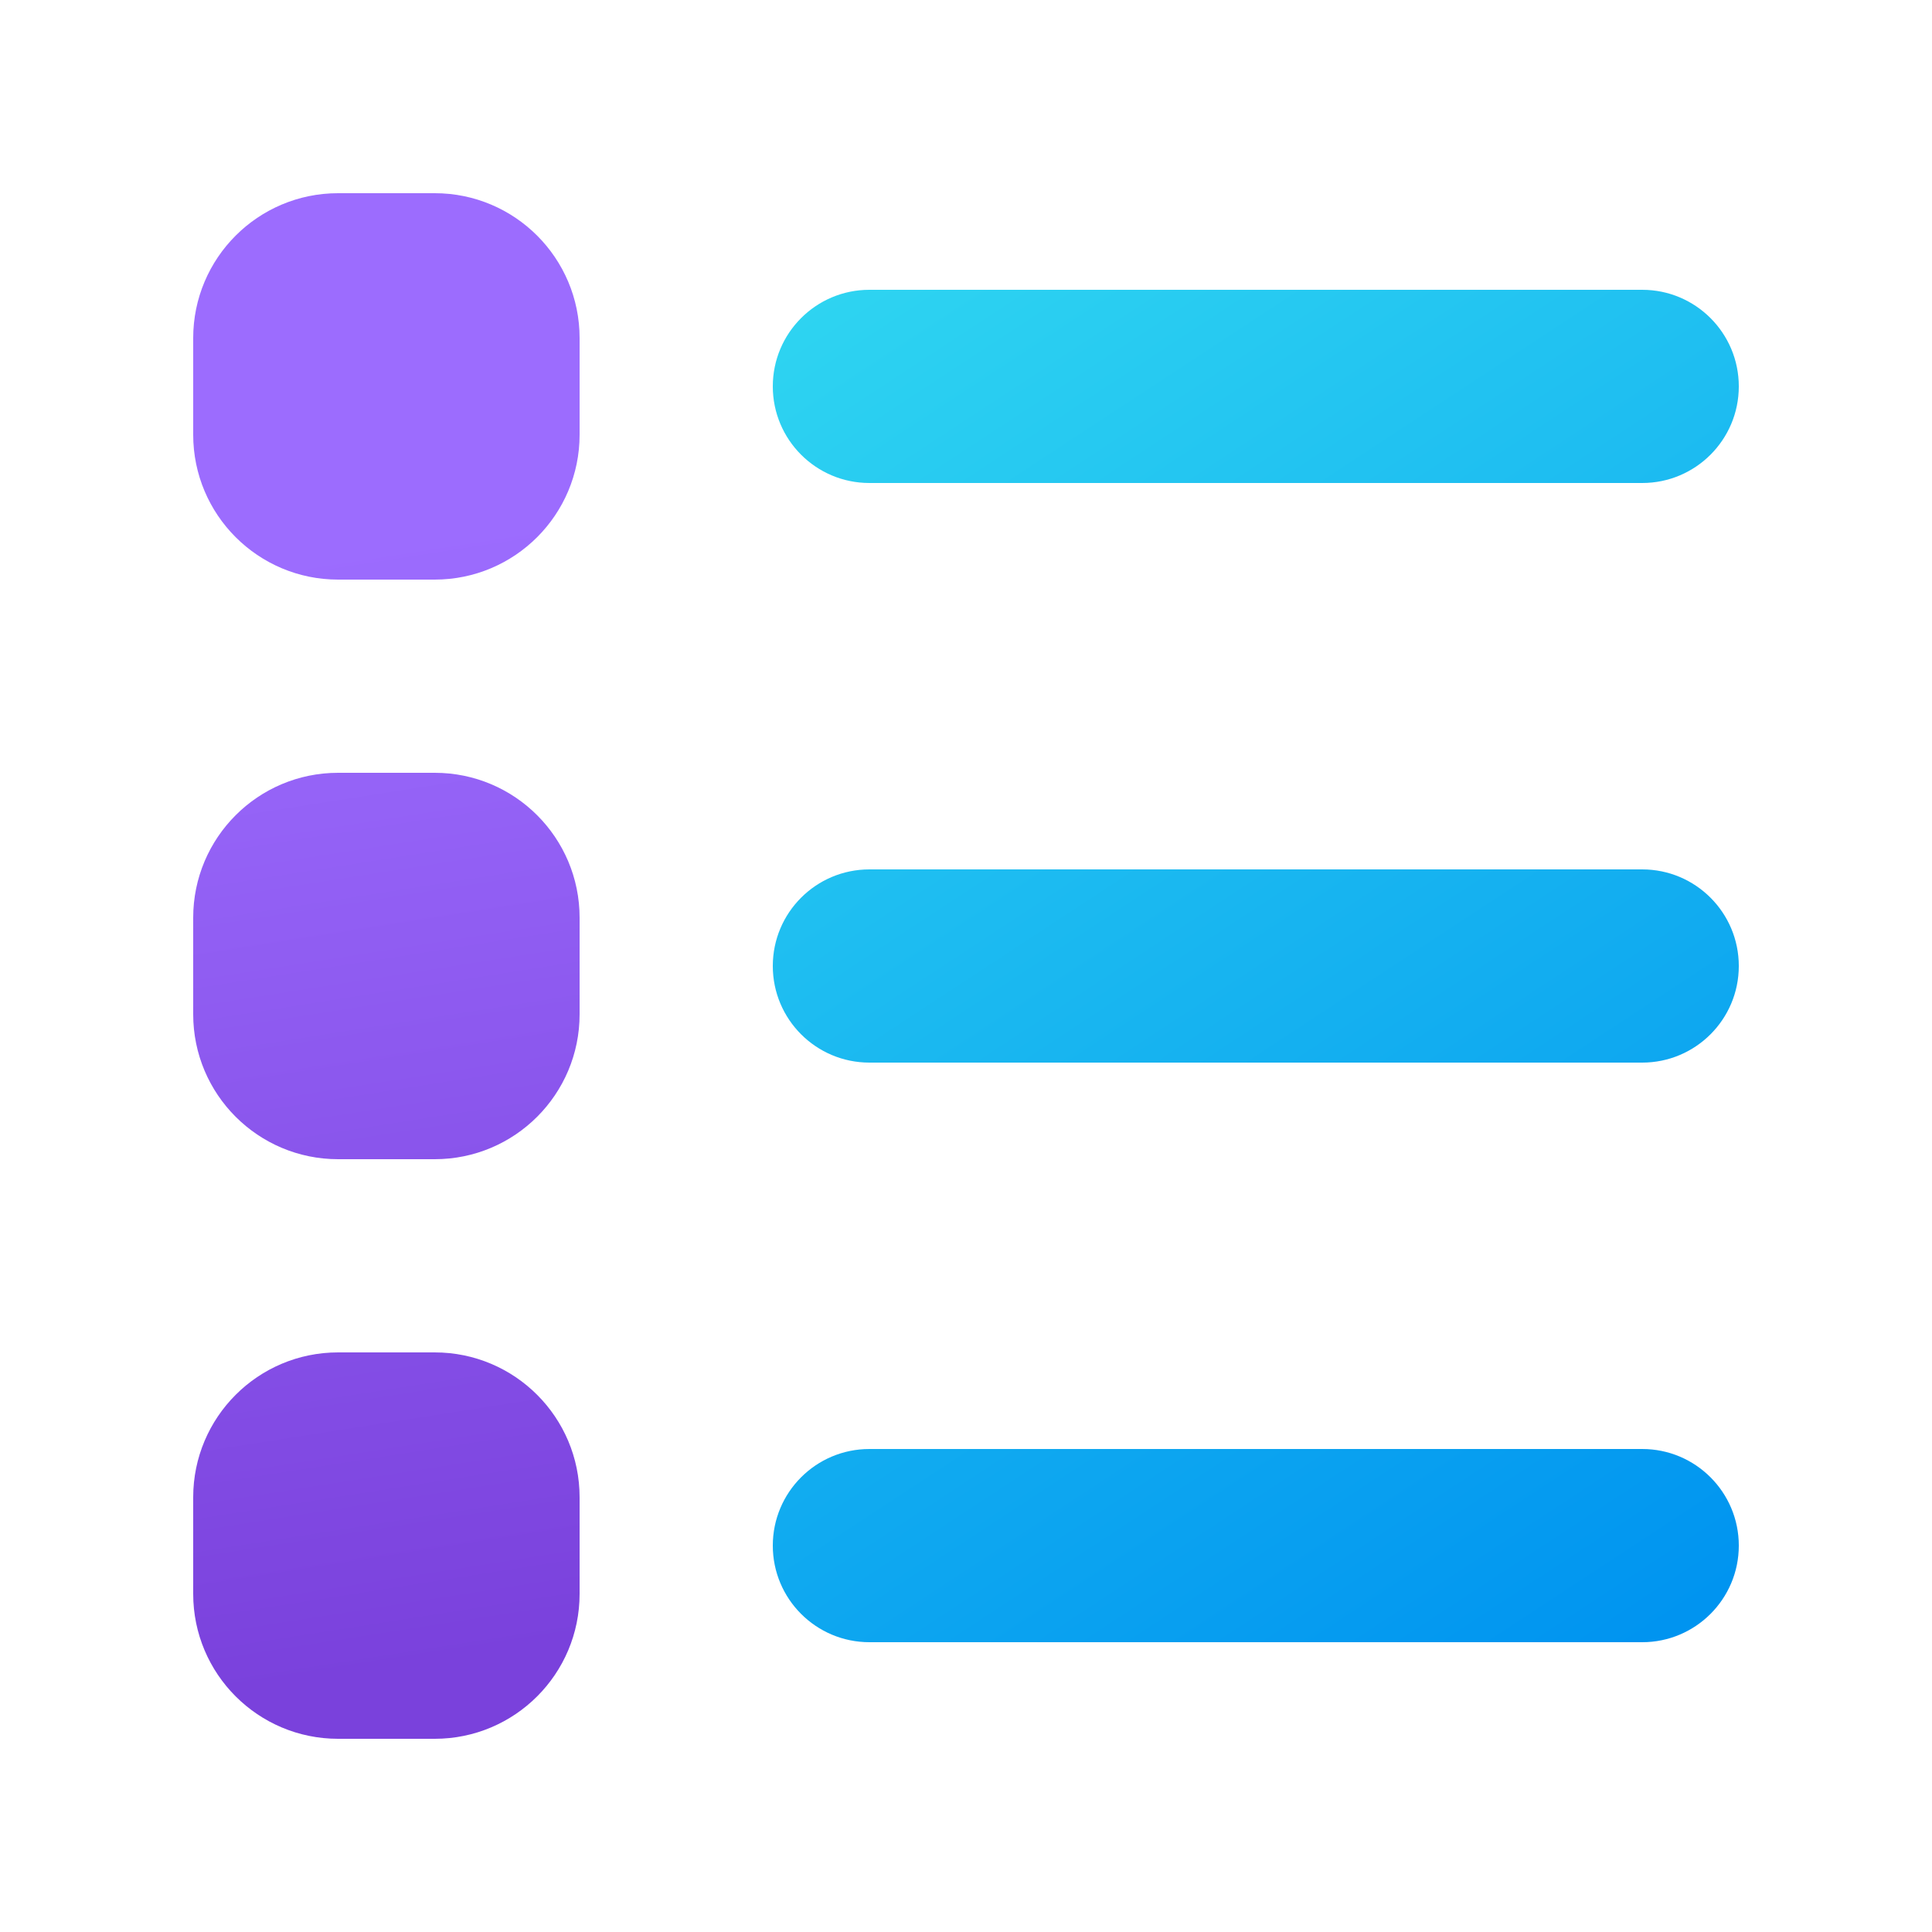
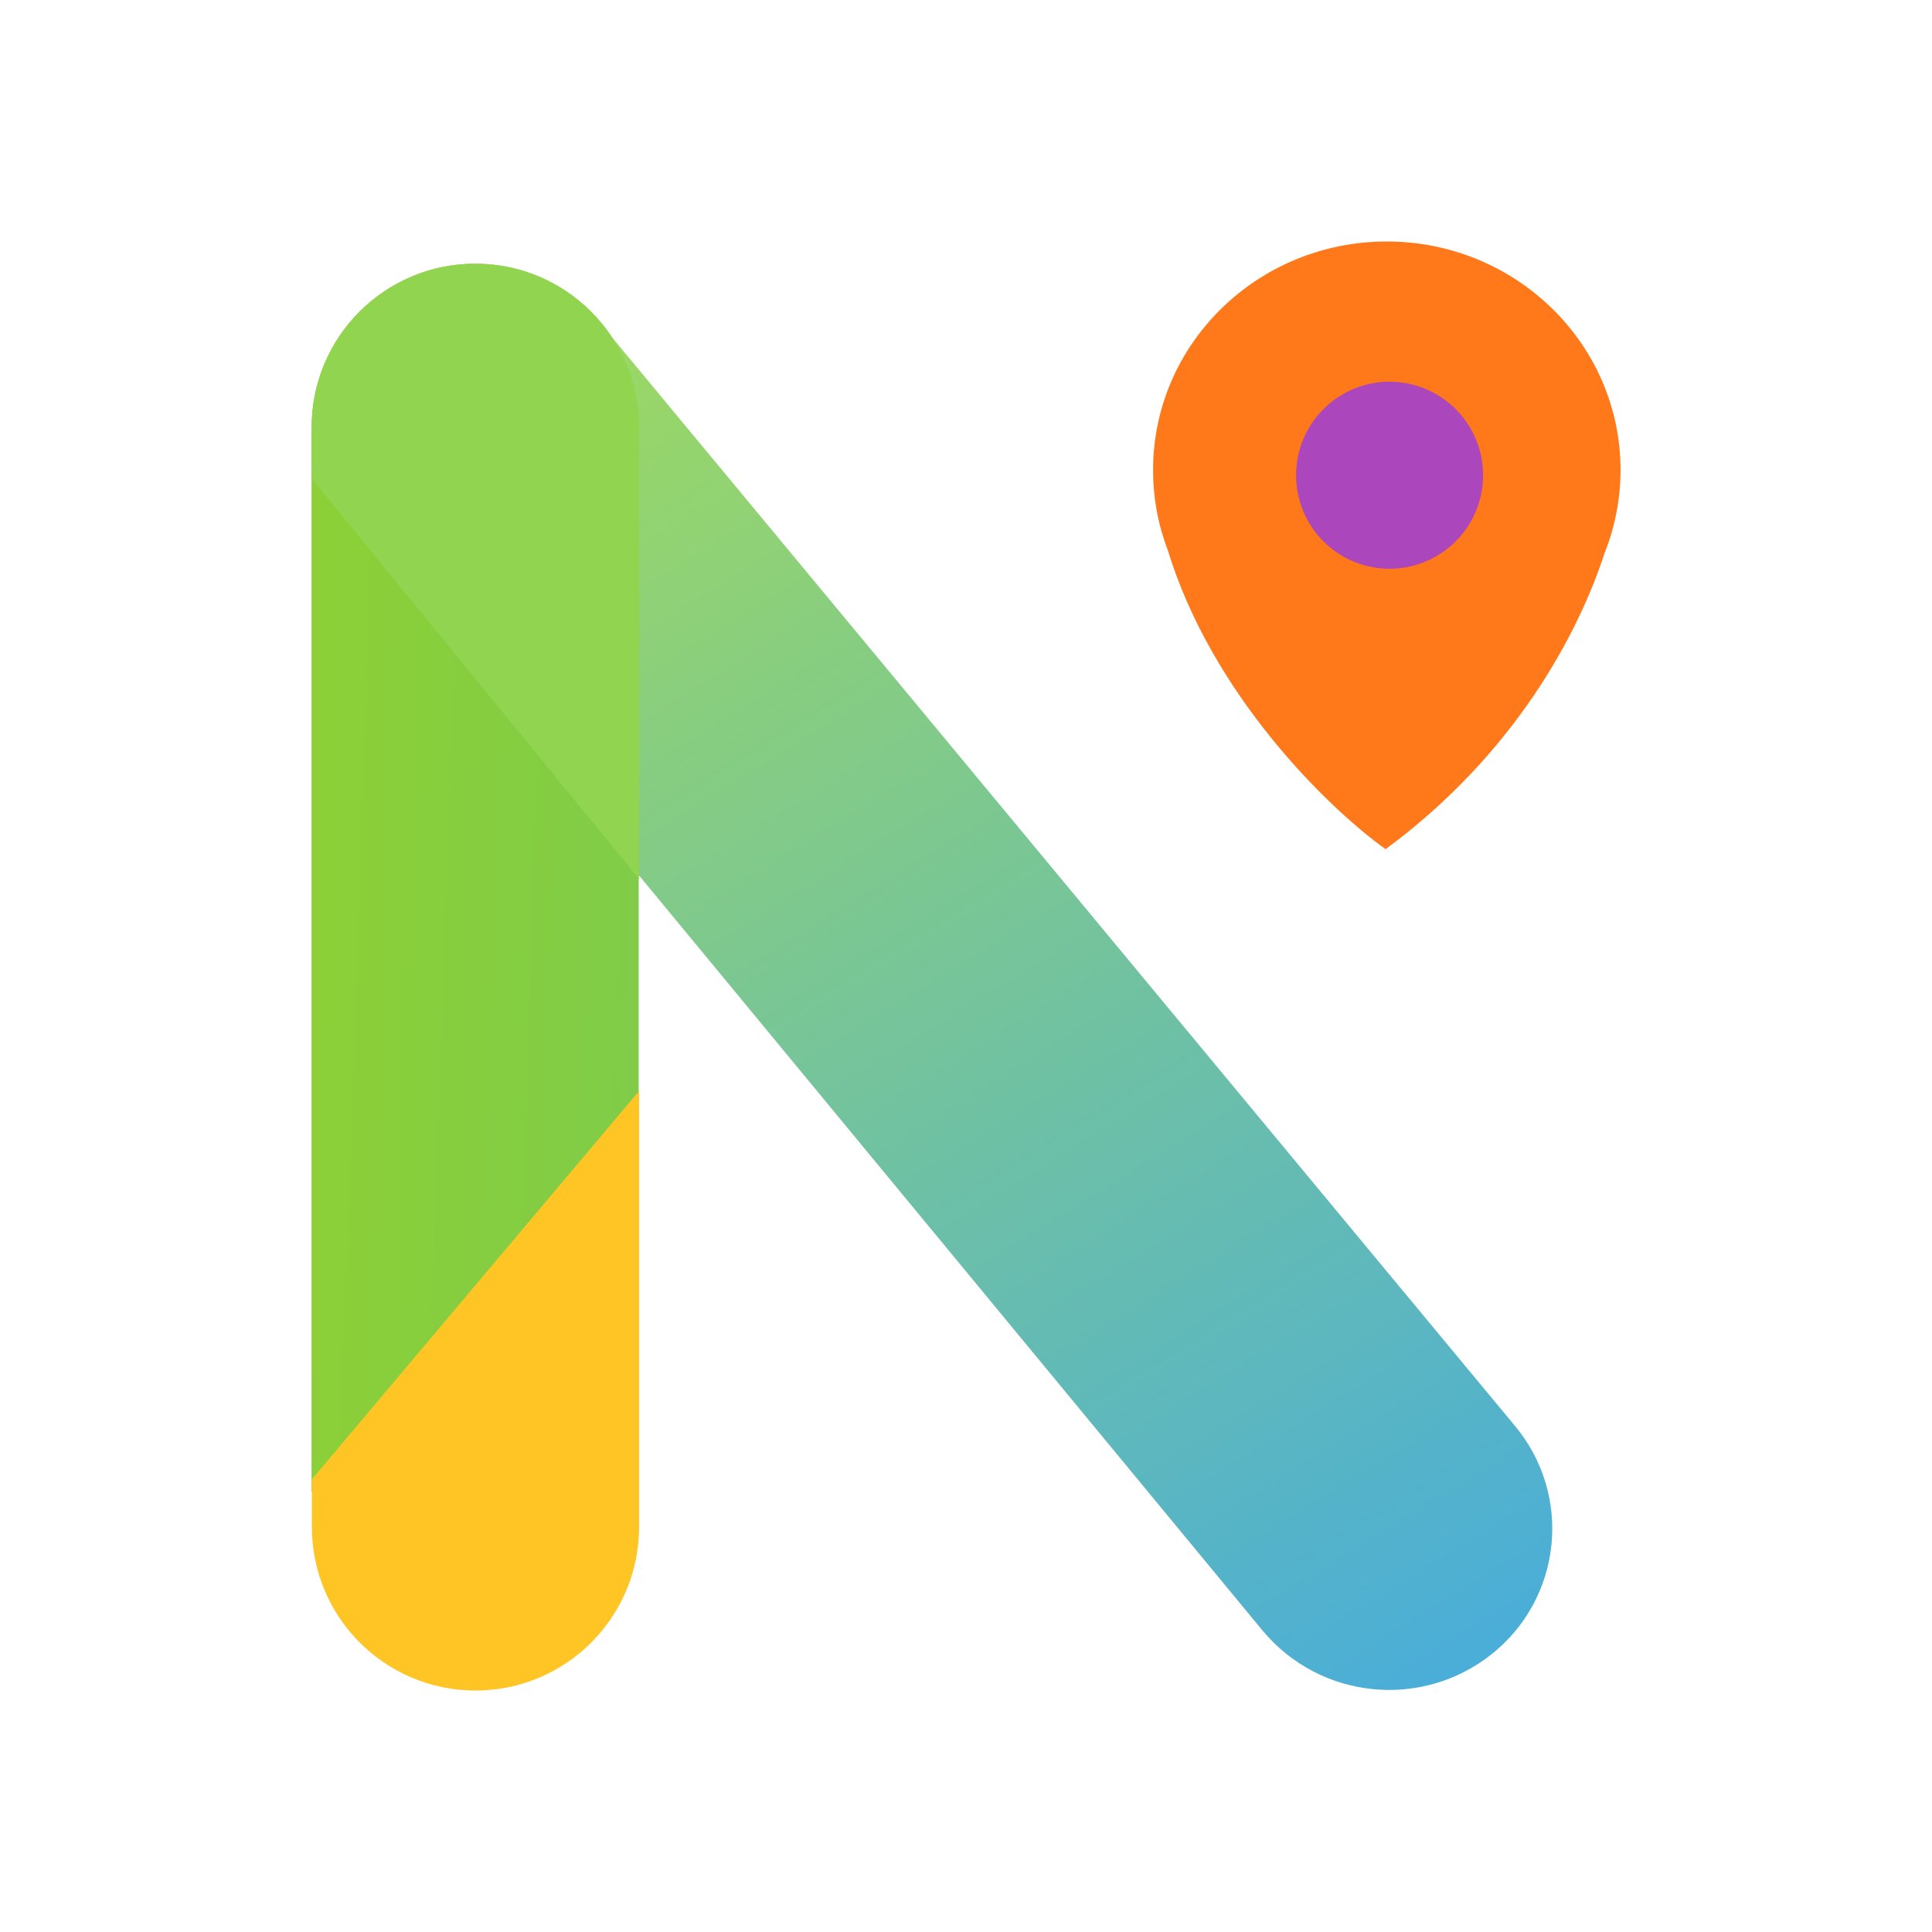
- <svg xmlns="http://www.w3.org/2000/svg" width="128" height="128" viewBox="0 0 20 20">
+ <svg xmlns="http://www.w3.org/2000/svg" width="128" height="128" viewBox="0 0 24 24">
  <g fill="none">
-     <path fill="url(#IconifyId197fe3ac01b2456d83817)" fill-rule="evenodd" d="M8 4a1 1 0 0 1 1-1h8a1 1 0 1 1 0 2H9a1 1 0 0 1-1-1m0 6a1 1 0 0 1 1-1h8a1 1 0 1 1 0 2H9a1 1 0 0 1-1-1m0 6a1 1 0 0 1 1-1h8a1 1 0 1 1 0 2H9a1 1 0 0 1-1-1" clip-rule="evenodd" />
-     <path fill="url(#IconifyId197fe3ac01b2456d83818)" d="M2 15.5A1.5 1.5 0 0 1 3.5 14h1A1.5 1.5 0 0 1 6 15.5v1A1.5 1.5 0 0 1 4.5 18h-1A1.5 1.5 0 0 1 2 16.5zm0-6A1.5 1.5 0 0 1 3.5 8h1A1.5 1.5 0 0 1 6 9.5v1A1.5 1.5 0 0 1 4.5 12h-1A1.5 1.5 0 0 1 2 10.5zm0-6A1.5 1.5 0 0 1 3.5 2h1A1.5 1.5 0 0 1 6 3.5v1A1.5 1.5 0 0 1 4.5 6h-1A1.5 1.5 0 0 1 2 4.5z" />
+     <path fill="url(#IconifyId19808cd05d780ad0c1599)" d="M7.934 13.96L3.87 18.533V5.308a2.032 2.032 0 0 1 4.064 0z" />
+     <path fill="url(#IconifyId19808cd05d780ad0c1600)" d="m7.788 10.693l-.18-6.496L18.82 17.714a1.99 1.99 0 0 1-.288 2.833a2.046 2.046 0 0 1-2.85-.294z" />
+     <path fill="#FFC524" d="m3.874 18.377l4.065-4.825v5.416a2.032 2.032 0 1 1-4.065 0z" />
+     <path fill="#91D450" d="m3.874 5.949l4.065 4.971V5.308a2.032 2.032 0 1 0-4.065 0z" />
+     <path fill="#FF7819" d="M19.929 6.88c.133-.33.202-.685.202-1.042C20.13 4.271 18.83 3 17.227 3s-2.903 1.27-2.903 2.838c0 .349.063.683.181.991c.55 1.803 1.989 3.205 2.707 3.72c1.602-1.18 2.396-2.68 2.717-3.669" />
+     <path fill="#AC46BC" d="M17.227 7.065a1.162 1.162 0 1 0 .001-2.323a1.162 1.162 0 0 0 0 2.323" />
    <defs>
-       <linearGradient id="IconifyId197fe3ac01b2456d83817" x1="6.5" x2="17" y1="1" y2="17" gradientUnits="userSpaceOnUse">
-         <stop stop-color="#36DFF1" />
-         <stop offset="1" stop-color="#0094F0" />
+       <linearGradient id="IconifyId19808cd05d780ad0c1599" x1="20.131" x2="3.887" y1="12.499" y2="11.94" gradientUnits="userSpaceOnUse">
+         <stop stop-color="#5DC17C" />
+         <stop offset="1" stop-color="#8CD037" />
      </linearGradient>
-       <linearGradient id="IconifyId197fe3ac01b2456d83818" x1="2.951" x2="4.99" y1="4.127" y2="17.147" gradientUnits="userSpaceOnUse">
-         <stop offset=".125" stop-color="#9C6CFE" />
-         <stop offset="1" stop-color="#7A41DC" />
+       <linearGradient id="IconifyId19808cd05d780ad0c1600" x1="3.868" x2="14.423" y1="6.259" y2="23.395" gradientUnits="userSpaceOnUse">
+         <stop stop-color="#9CD863" />
+         <stop offset="1" stop-color="#49ADDA" />
      </linearGradient>
    </defs>
  </g>
</svg>
